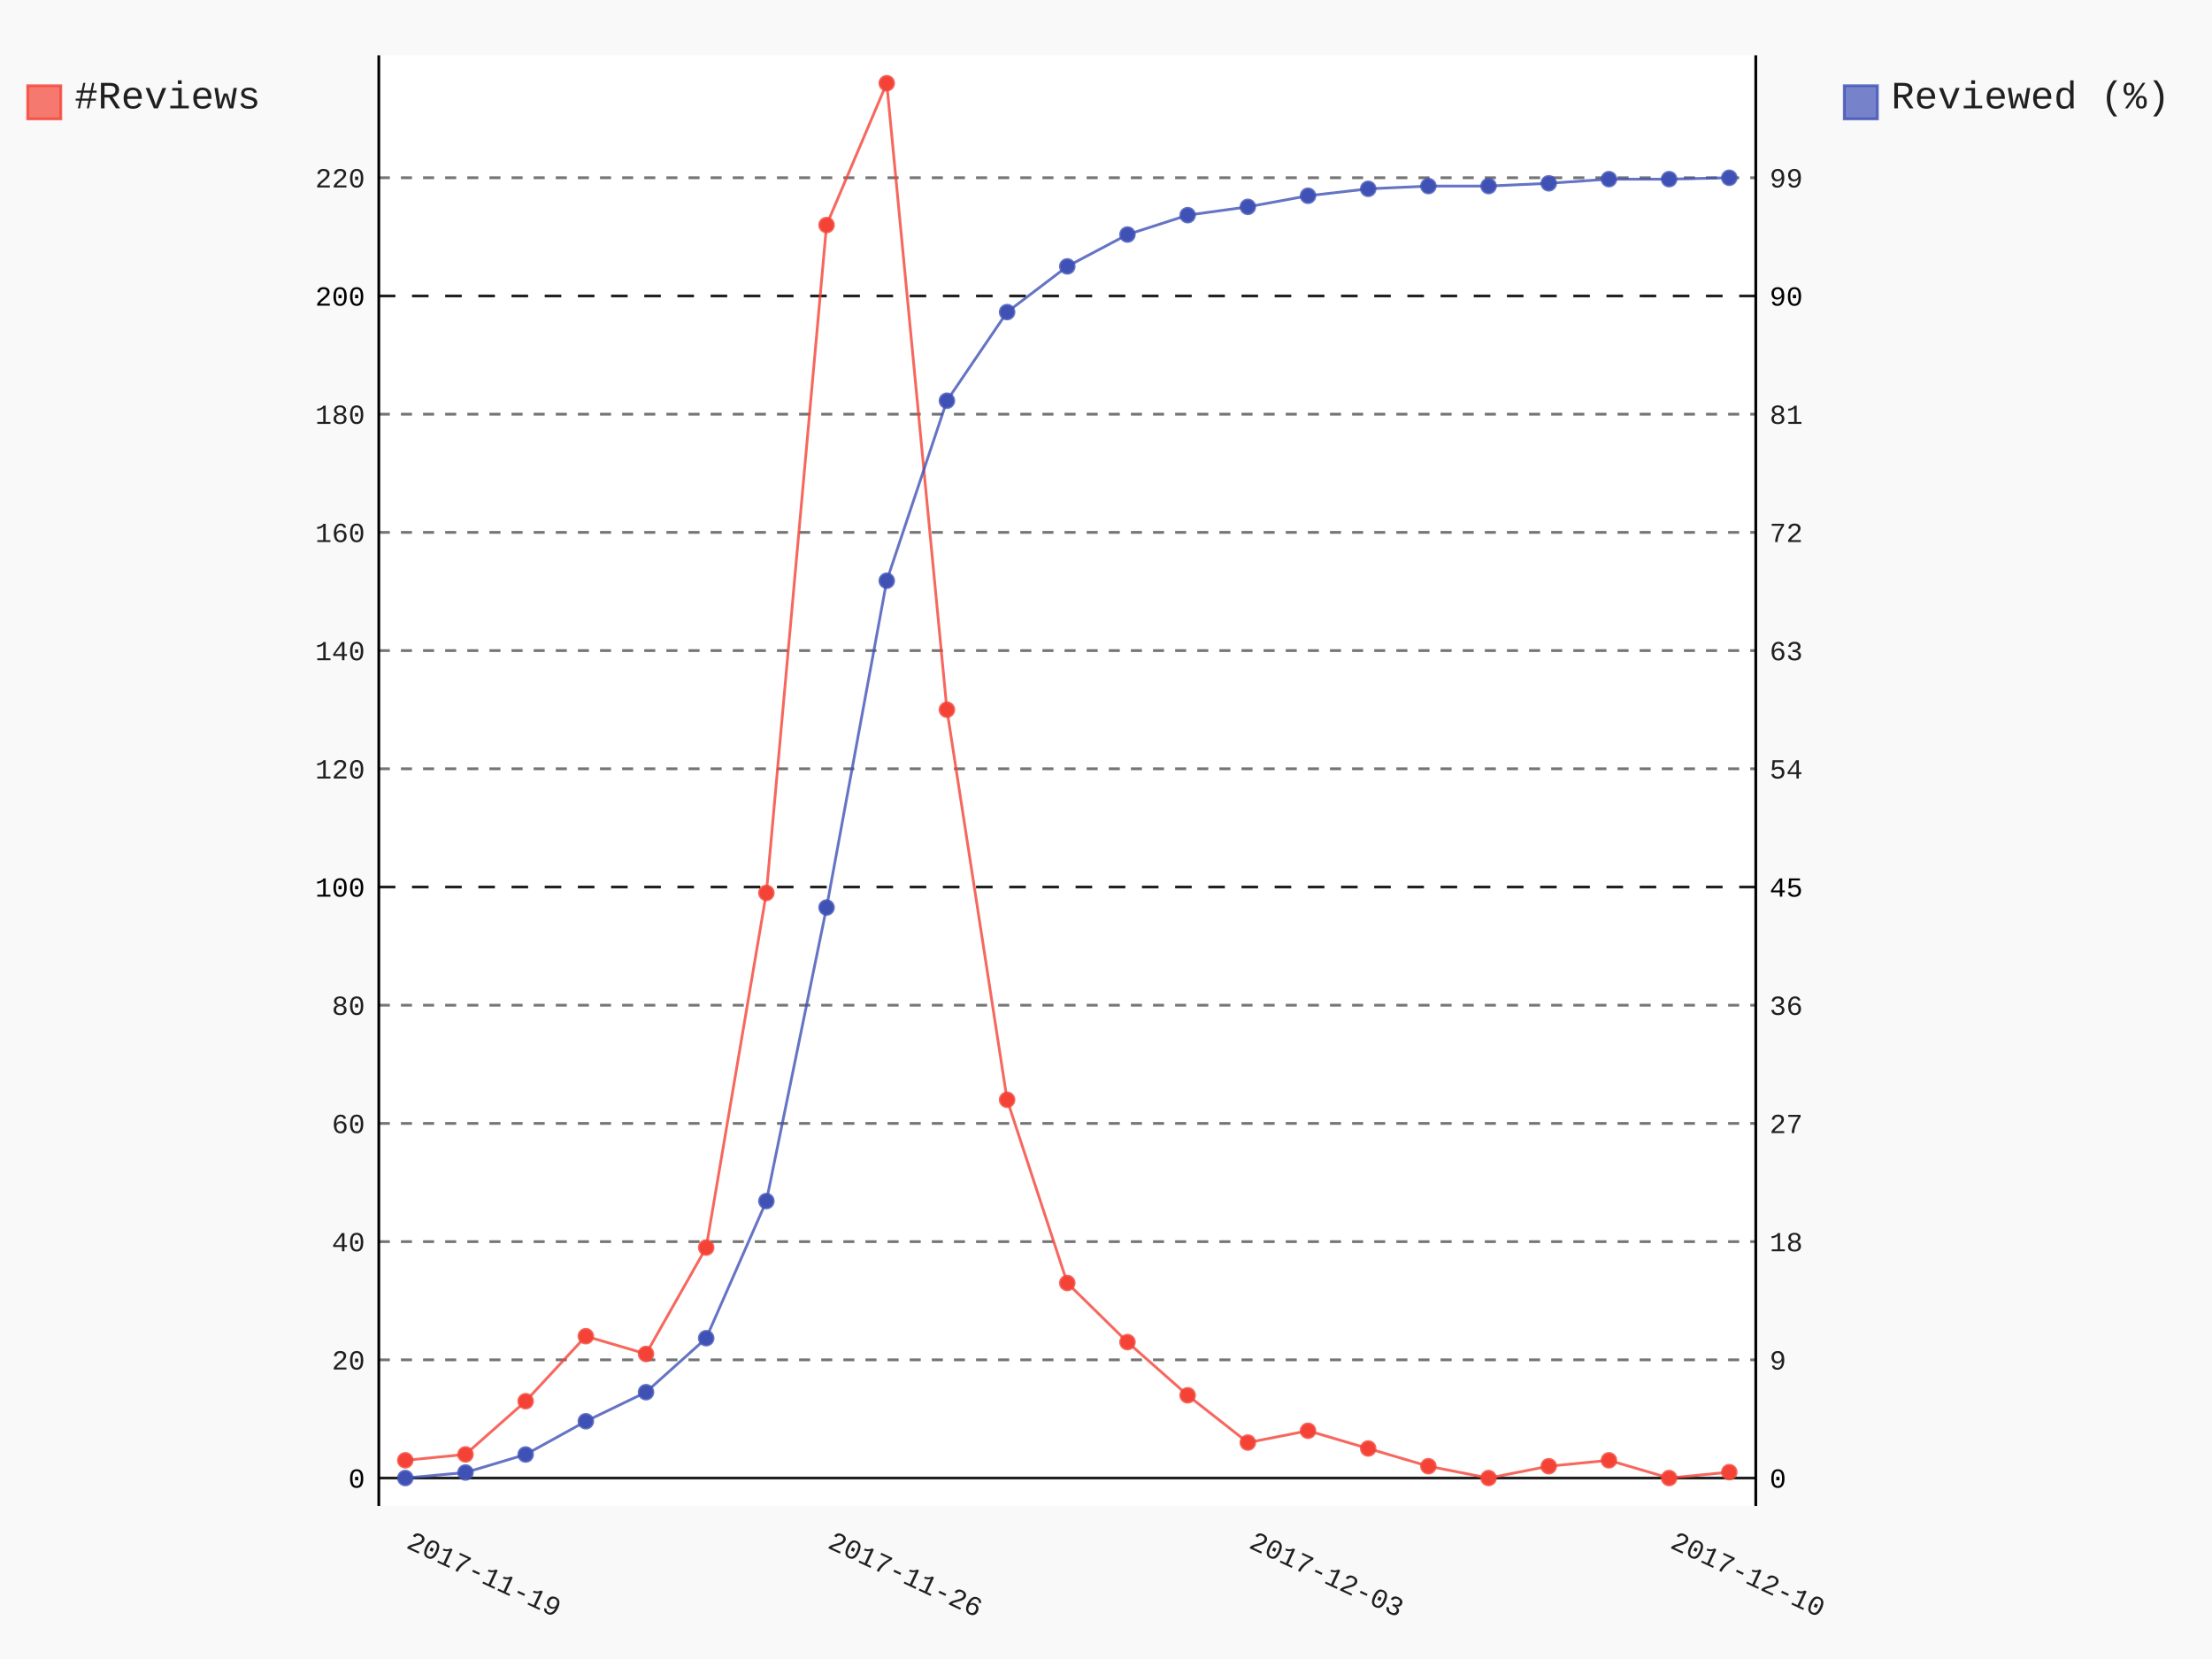
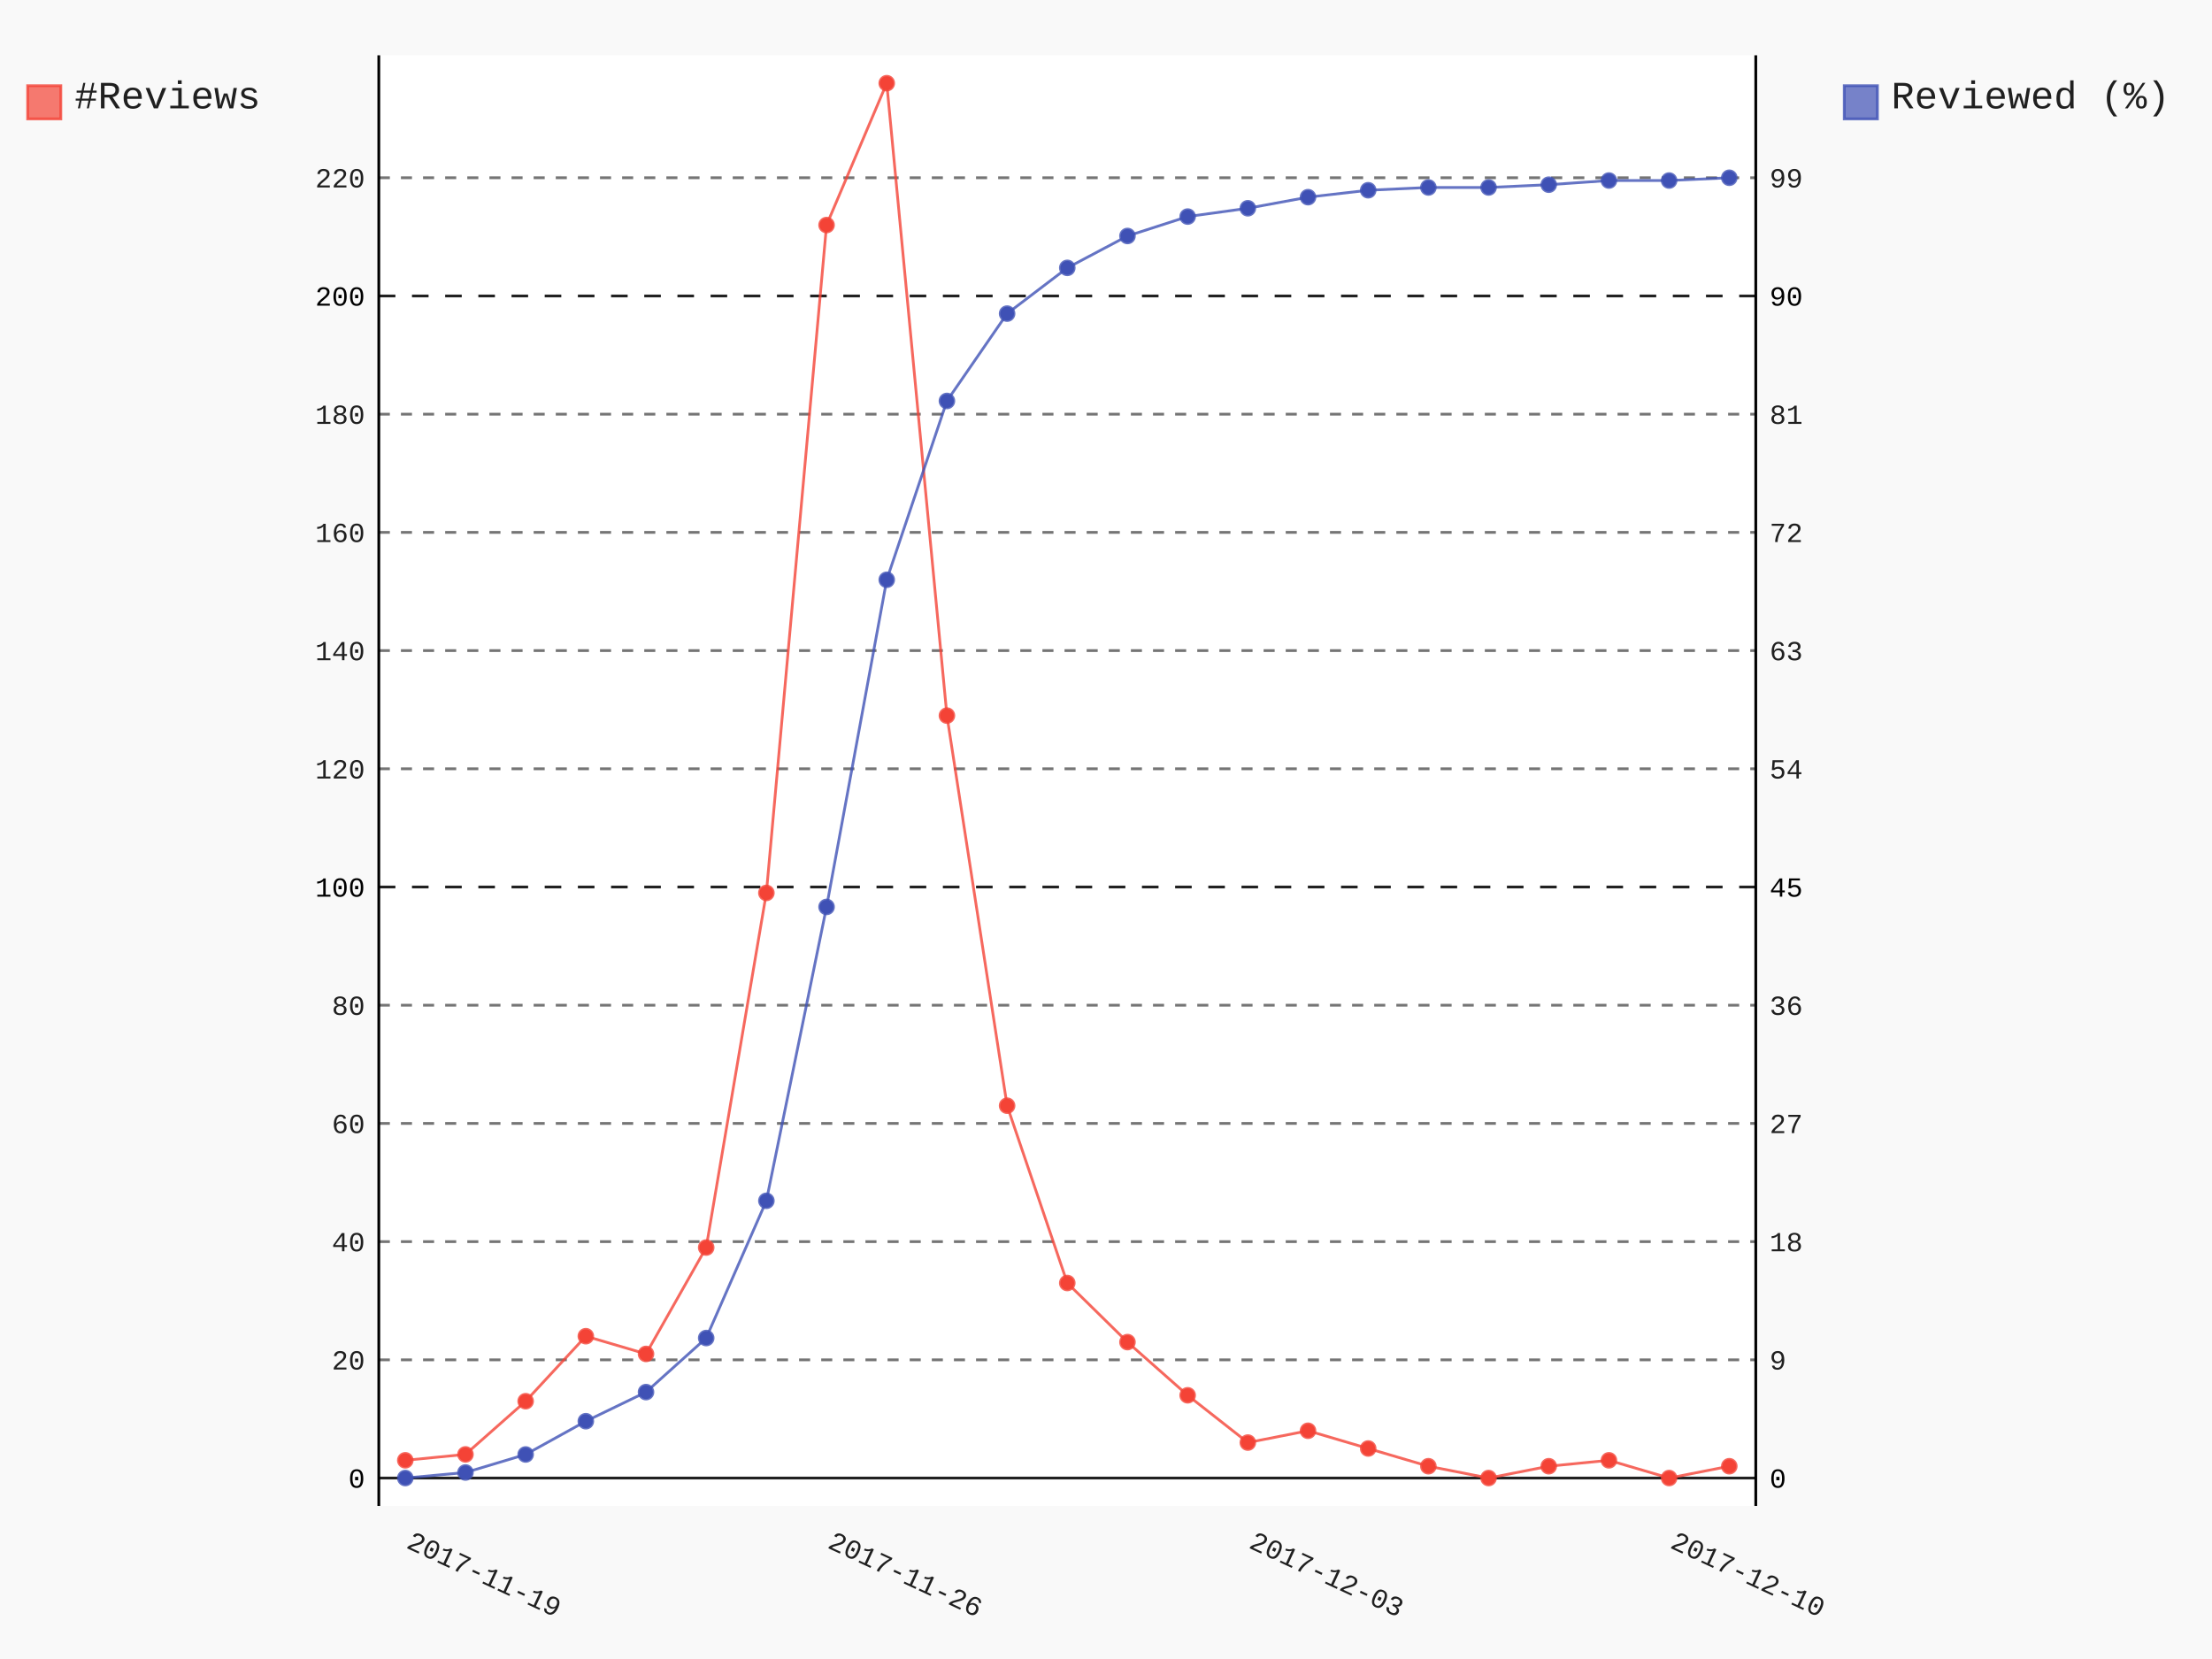
- <svg xmlns="http://www.w3.org/2000/svg" id="chart-c64538fc-a9ce-4887-8f16-b215dd933efe" class="pygal-chart" viewBox="0 0 800 600">
+ <svg xmlns="http://www.w3.org/2000/svg" id="chart-f25bbb9a-86ba-4335-851e-9cafe14e88f5" class="pygal-chart" viewBox="0 0 800 600">
  <defs>
-     <style type="text/css">#chart-c64538fc-a9ce-4887-8f16-b215dd933efe{-webkit-user-select:none;-webkit-font-smoothing:antialiased;font-family:Consolas,"Liberation Mono",Menlo,Courier,monospace}#chart-c64538fc-a9ce-4887-8f16-b215dd933efe .title{font-family:Consolas,"Liberation Mono",Menlo,Courier,monospace;font-size:16px}#chart-c64538fc-a9ce-4887-8f16-b215dd933efe .legends .legend text{font-family:Consolas,"Liberation Mono",Menlo,Courier,monospace;font-size:14px}#chart-c64538fc-a9ce-4887-8f16-b215dd933efe .axis text{font-family:Consolas,"Liberation Mono",Menlo,Courier,monospace;font-size:10px}#chart-c64538fc-a9ce-4887-8f16-b215dd933efe .axis text.major{font-family:Consolas,"Liberation Mono",Menlo,Courier,monospace;font-size:10px}#chart-c64538fc-a9ce-4887-8f16-b215dd933efe .text-overlay text.value{font-family:Consolas,"Liberation Mono",Menlo,Courier,monospace;font-size:16px}#chart-c64538fc-a9ce-4887-8f16-b215dd933efe .text-overlay text.label{font-family:Consolas,"Liberation Mono",Menlo,Courier,monospace;font-size:10px}#chart-c64538fc-a9ce-4887-8f16-b215dd933efe .tooltip{font-family:Consolas,"Liberation Mono",Menlo,Courier,monospace;font-size:14px}#chart-c64538fc-a9ce-4887-8f16-b215dd933efe text.no_data{font-family:Consolas,"Liberation Mono",Menlo,Courier,monospace;font-size:64px}
- #chart-c64538fc-a9ce-4887-8f16-b215dd933efe{background-color:rgba(249,249,249,1)}#chart-c64538fc-a9ce-4887-8f16-b215dd933efe path,#chart-c64538fc-a9ce-4887-8f16-b215dd933efe line,#chart-c64538fc-a9ce-4887-8f16-b215dd933efe rect,#chart-c64538fc-a9ce-4887-8f16-b215dd933efe circle{-webkit-transition:150ms;-moz-transition:150ms;transition:150ms}#chart-c64538fc-a9ce-4887-8f16-b215dd933efe .graph &gt; .background{fill:rgba(249,249,249,1)}#chart-c64538fc-a9ce-4887-8f16-b215dd933efe .plot &gt; .background{fill:rgba(255,255,255,1)}#chart-c64538fc-a9ce-4887-8f16-b215dd933efe .graph{fill:rgba(0,0,0,.87)}#chart-c64538fc-a9ce-4887-8f16-b215dd933efe text.no_data{fill:rgba(0,0,0,1)}#chart-c64538fc-a9ce-4887-8f16-b215dd933efe .title{fill:rgba(0,0,0,1)}#chart-c64538fc-a9ce-4887-8f16-b215dd933efe .legends .legend text{fill:rgba(0,0,0,.87)}#chart-c64538fc-a9ce-4887-8f16-b215dd933efe .legends .legend:hover text{fill:rgba(0,0,0,1)}#chart-c64538fc-a9ce-4887-8f16-b215dd933efe .axis .line{stroke:rgba(0,0,0,1)}#chart-c64538fc-a9ce-4887-8f16-b215dd933efe .axis .guide.line{stroke:rgba(0,0,0,.54)}#chart-c64538fc-a9ce-4887-8f16-b215dd933efe .axis .major.line{stroke:rgba(0,0,0,.87)}#chart-c64538fc-a9ce-4887-8f16-b215dd933efe .axis text.major{fill:rgba(0,0,0,1)}#chart-c64538fc-a9ce-4887-8f16-b215dd933efe .axis.y .guides:hover .guide.line,#chart-c64538fc-a9ce-4887-8f16-b215dd933efe .line-graph .axis.x .guides:hover .guide.line,#chart-c64538fc-a9ce-4887-8f16-b215dd933efe .stackedline-graph .axis.x .guides:hover .guide.line,#chart-c64538fc-a9ce-4887-8f16-b215dd933efe .xy-graph .axis.x .guides:hover .guide.line{stroke:rgba(0,0,0,1)}#chart-c64538fc-a9ce-4887-8f16-b215dd933efe .axis .guides:hover text{fill:rgba(0,0,0,1)}#chart-c64538fc-a9ce-4887-8f16-b215dd933efe .reactive{fill-opacity:.7;stroke-opacity:.8}#chart-c64538fc-a9ce-4887-8f16-b215dd933efe .ci{stroke:rgba(0,0,0,.87)}#chart-c64538fc-a9ce-4887-8f16-b215dd933efe .reactive.active,#chart-c64538fc-a9ce-4887-8f16-b215dd933efe .active .reactive{fill-opacity:.8;stroke-opacity:.9;stroke-width:4}#chart-c64538fc-a9ce-4887-8f16-b215dd933efe .ci .reactive.active{stroke-width:1.5}#chart-c64538fc-a9ce-4887-8f16-b215dd933efe .series text{fill:rgba(0,0,0,1)}#chart-c64538fc-a9ce-4887-8f16-b215dd933efe .tooltip rect{fill:rgba(255,255,255,1);stroke:rgba(0,0,0,1);-webkit-transition:opacity 150ms;-moz-transition:opacity 150ms;transition:opacity 150ms}#chart-c64538fc-a9ce-4887-8f16-b215dd933efe .tooltip .label{fill:rgba(0,0,0,.87)}#chart-c64538fc-a9ce-4887-8f16-b215dd933efe .tooltip .label{fill:rgba(0,0,0,.87)}#chart-c64538fc-a9ce-4887-8f16-b215dd933efe .tooltip .legend{font-size:.8em;fill:rgba(0,0,0,.54)}#chart-c64538fc-a9ce-4887-8f16-b215dd933efe .tooltip .x_label{font-size:.6em;fill:rgba(0,0,0,1)}#chart-c64538fc-a9ce-4887-8f16-b215dd933efe .tooltip .xlink{font-size:.5em;text-decoration:underline}#chart-c64538fc-a9ce-4887-8f16-b215dd933efe .tooltip .value{font-size:1.5em}#chart-c64538fc-a9ce-4887-8f16-b215dd933efe .bound{font-size:.5em}#chart-c64538fc-a9ce-4887-8f16-b215dd933efe .max-value{font-size:.75em;fill:rgba(0,0,0,.54)}#chart-c64538fc-a9ce-4887-8f16-b215dd933efe .map-element{fill:rgba(255,255,255,1);stroke:rgba(0,0,0,.54) !important}#chart-c64538fc-a9ce-4887-8f16-b215dd933efe .map-element .reactive{fill-opacity:inherit;stroke-opacity:inherit}#chart-c64538fc-a9ce-4887-8f16-b215dd933efe .color-0,#chart-c64538fc-a9ce-4887-8f16-b215dd933efe .color-0 a:visited{stroke:#F44336;fill:#F44336}#chart-c64538fc-a9ce-4887-8f16-b215dd933efe .color-1,#chart-c64538fc-a9ce-4887-8f16-b215dd933efe .color-1 a:visited{stroke:#3F51B5;fill:#3F51B5}#chart-c64538fc-a9ce-4887-8f16-b215dd933efe .text-overlay .color-0 text{fill:black}#chart-c64538fc-a9ce-4887-8f16-b215dd933efe .text-overlay .color-1 text{fill:black}
- #chart-c64538fc-a9ce-4887-8f16-b215dd933efe text.no_data{text-anchor:middle}#chart-c64538fc-a9ce-4887-8f16-b215dd933efe .guide.line{fill:none}#chart-c64538fc-a9ce-4887-8f16-b215dd933efe .centered{text-anchor:middle}#chart-c64538fc-a9ce-4887-8f16-b215dd933efe .title{text-anchor:middle}#chart-c64538fc-a9ce-4887-8f16-b215dd933efe .legends .legend text{fill-opacity:1}#chart-c64538fc-a9ce-4887-8f16-b215dd933efe .axis.x text{text-anchor:middle}#chart-c64538fc-a9ce-4887-8f16-b215dd933efe .axis.x:not(.web) text[transform]{text-anchor:start}#chart-c64538fc-a9ce-4887-8f16-b215dd933efe .axis.x:not(.web) text[transform].backwards{text-anchor:end}#chart-c64538fc-a9ce-4887-8f16-b215dd933efe .axis.y text{text-anchor:end}#chart-c64538fc-a9ce-4887-8f16-b215dd933efe .axis.y text[transform].backwards{text-anchor:start}#chart-c64538fc-a9ce-4887-8f16-b215dd933efe .axis.y2 text{text-anchor:start}#chart-c64538fc-a9ce-4887-8f16-b215dd933efe .axis.y2 text[transform].backwards{text-anchor:end}#chart-c64538fc-a9ce-4887-8f16-b215dd933efe .axis .guide.line{stroke-dasharray:4,4}#chart-c64538fc-a9ce-4887-8f16-b215dd933efe .axis .major.guide.line{stroke-dasharray:6,6}#chart-c64538fc-a9ce-4887-8f16-b215dd933efe .horizontal .axis.y .guide.line,#chart-c64538fc-a9ce-4887-8f16-b215dd933efe .horizontal .axis.y2 .guide.line,#chart-c64538fc-a9ce-4887-8f16-b215dd933efe .vertical .axis.x .guide.line{opacity:0}#chart-c64538fc-a9ce-4887-8f16-b215dd933efe .horizontal .axis.always_show .guide.line,#chart-c64538fc-a9ce-4887-8f16-b215dd933efe .vertical .axis.always_show .guide.line{opacity:1 !important}#chart-c64538fc-a9ce-4887-8f16-b215dd933efe .axis.y .guides:hover .guide.line,#chart-c64538fc-a9ce-4887-8f16-b215dd933efe .axis.y2 .guides:hover .guide.line,#chart-c64538fc-a9ce-4887-8f16-b215dd933efe .axis.x .guides:hover .guide.line{opacity:1}#chart-c64538fc-a9ce-4887-8f16-b215dd933efe .axis .guides:hover text{opacity:1}#chart-c64538fc-a9ce-4887-8f16-b215dd933efe .nofill{fill:none}#chart-c64538fc-a9ce-4887-8f16-b215dd933efe .subtle-fill{fill-opacity:.2}#chart-c64538fc-a9ce-4887-8f16-b215dd933efe .dot{stroke-width:1px;fill-opacity:1}#chart-c64538fc-a9ce-4887-8f16-b215dd933efe .dot.active{stroke-width:5px}#chart-c64538fc-a9ce-4887-8f16-b215dd933efe .dot.negative{fill:transparent}#chart-c64538fc-a9ce-4887-8f16-b215dd933efe text,#chart-c64538fc-a9ce-4887-8f16-b215dd933efe tspan{stroke:none !important}#chart-c64538fc-a9ce-4887-8f16-b215dd933efe .series text.active{opacity:1}#chart-c64538fc-a9ce-4887-8f16-b215dd933efe .tooltip rect{fill-opacity:.95;stroke-width:.5}#chart-c64538fc-a9ce-4887-8f16-b215dd933efe .tooltip text{fill-opacity:1}#chart-c64538fc-a9ce-4887-8f16-b215dd933efe .showable{visibility:hidden}#chart-c64538fc-a9ce-4887-8f16-b215dd933efe .showable.shown{visibility:visible}#chart-c64538fc-a9ce-4887-8f16-b215dd933efe .gauge-background{fill:rgba(229,229,229,1);stroke:none}#chart-c64538fc-a9ce-4887-8f16-b215dd933efe .bg-lines{stroke:rgba(249,249,249,1);stroke-width:2px}</style>
+     <style type="text/css">#chart-f25bbb9a-86ba-4335-851e-9cafe14e88f5{-webkit-user-select:none;-webkit-font-smoothing:antialiased;font-family:Consolas,"Liberation Mono",Menlo,Courier,monospace}#chart-f25bbb9a-86ba-4335-851e-9cafe14e88f5 .title{font-family:Consolas,"Liberation Mono",Menlo,Courier,monospace;font-size:16px}#chart-f25bbb9a-86ba-4335-851e-9cafe14e88f5 .legends .legend text{font-family:Consolas,"Liberation Mono",Menlo,Courier,monospace;font-size:14px}#chart-f25bbb9a-86ba-4335-851e-9cafe14e88f5 .axis text{font-family:Consolas,"Liberation Mono",Menlo,Courier,monospace;font-size:10px}#chart-f25bbb9a-86ba-4335-851e-9cafe14e88f5 .axis text.major{font-family:Consolas,"Liberation Mono",Menlo,Courier,monospace;font-size:10px}#chart-f25bbb9a-86ba-4335-851e-9cafe14e88f5 .text-overlay text.value{font-family:Consolas,"Liberation Mono",Menlo,Courier,monospace;font-size:16px}#chart-f25bbb9a-86ba-4335-851e-9cafe14e88f5 .text-overlay text.label{font-family:Consolas,"Liberation Mono",Menlo,Courier,monospace;font-size:10px}#chart-f25bbb9a-86ba-4335-851e-9cafe14e88f5 .tooltip{font-family:Consolas,"Liberation Mono",Menlo,Courier,monospace;font-size:14px}#chart-f25bbb9a-86ba-4335-851e-9cafe14e88f5 text.no_data{font-family:Consolas,"Liberation Mono",Menlo,Courier,monospace;font-size:64px}
+ #chart-f25bbb9a-86ba-4335-851e-9cafe14e88f5{background-color:rgba(249,249,249,1)}#chart-f25bbb9a-86ba-4335-851e-9cafe14e88f5 path,#chart-f25bbb9a-86ba-4335-851e-9cafe14e88f5 line,#chart-f25bbb9a-86ba-4335-851e-9cafe14e88f5 rect,#chart-f25bbb9a-86ba-4335-851e-9cafe14e88f5 circle{-webkit-transition:150ms;-moz-transition:150ms;transition:150ms}#chart-f25bbb9a-86ba-4335-851e-9cafe14e88f5 .graph &gt; .background{fill:rgba(249,249,249,1)}#chart-f25bbb9a-86ba-4335-851e-9cafe14e88f5 .plot &gt; .background{fill:rgba(255,255,255,1)}#chart-f25bbb9a-86ba-4335-851e-9cafe14e88f5 .graph{fill:rgba(0,0,0,.87)}#chart-f25bbb9a-86ba-4335-851e-9cafe14e88f5 text.no_data{fill:rgba(0,0,0,1)}#chart-f25bbb9a-86ba-4335-851e-9cafe14e88f5 .title{fill:rgba(0,0,0,1)}#chart-f25bbb9a-86ba-4335-851e-9cafe14e88f5 .legends .legend text{fill:rgba(0,0,0,.87)}#chart-f25bbb9a-86ba-4335-851e-9cafe14e88f5 .legends .legend:hover text{fill:rgba(0,0,0,1)}#chart-f25bbb9a-86ba-4335-851e-9cafe14e88f5 .axis .line{stroke:rgba(0,0,0,1)}#chart-f25bbb9a-86ba-4335-851e-9cafe14e88f5 .axis .guide.line{stroke:rgba(0,0,0,.54)}#chart-f25bbb9a-86ba-4335-851e-9cafe14e88f5 .axis .major.line{stroke:rgba(0,0,0,.87)}#chart-f25bbb9a-86ba-4335-851e-9cafe14e88f5 .axis text.major{fill:rgba(0,0,0,1)}#chart-f25bbb9a-86ba-4335-851e-9cafe14e88f5 .axis.y .guides:hover .guide.line,#chart-f25bbb9a-86ba-4335-851e-9cafe14e88f5 .line-graph .axis.x .guides:hover .guide.line,#chart-f25bbb9a-86ba-4335-851e-9cafe14e88f5 .stackedline-graph .axis.x .guides:hover .guide.line,#chart-f25bbb9a-86ba-4335-851e-9cafe14e88f5 .xy-graph .axis.x .guides:hover .guide.line{stroke:rgba(0,0,0,1)}#chart-f25bbb9a-86ba-4335-851e-9cafe14e88f5 .axis .guides:hover text{fill:rgba(0,0,0,1)}#chart-f25bbb9a-86ba-4335-851e-9cafe14e88f5 .reactive{fill-opacity:.7;stroke-opacity:.8}#chart-f25bbb9a-86ba-4335-851e-9cafe14e88f5 .ci{stroke:rgba(0,0,0,.87)}#chart-f25bbb9a-86ba-4335-851e-9cafe14e88f5 .reactive.active,#chart-f25bbb9a-86ba-4335-851e-9cafe14e88f5 .active .reactive{fill-opacity:.8;stroke-opacity:.9;stroke-width:4}#chart-f25bbb9a-86ba-4335-851e-9cafe14e88f5 .ci .reactive.active{stroke-width:1.5}#chart-f25bbb9a-86ba-4335-851e-9cafe14e88f5 .series text{fill:rgba(0,0,0,1)}#chart-f25bbb9a-86ba-4335-851e-9cafe14e88f5 .tooltip rect{fill:rgba(255,255,255,1);stroke:rgba(0,0,0,1);-webkit-transition:opacity 150ms;-moz-transition:opacity 150ms;transition:opacity 150ms}#chart-f25bbb9a-86ba-4335-851e-9cafe14e88f5 .tooltip .label{fill:rgba(0,0,0,.87)}#chart-f25bbb9a-86ba-4335-851e-9cafe14e88f5 .tooltip .label{fill:rgba(0,0,0,.87)}#chart-f25bbb9a-86ba-4335-851e-9cafe14e88f5 .tooltip .legend{font-size:.8em;fill:rgba(0,0,0,.54)}#chart-f25bbb9a-86ba-4335-851e-9cafe14e88f5 .tooltip .x_label{font-size:.6em;fill:rgba(0,0,0,1)}#chart-f25bbb9a-86ba-4335-851e-9cafe14e88f5 .tooltip .xlink{font-size:.5em;text-decoration:underline}#chart-f25bbb9a-86ba-4335-851e-9cafe14e88f5 .tooltip .value{font-size:1.5em}#chart-f25bbb9a-86ba-4335-851e-9cafe14e88f5 .bound{font-size:.5em}#chart-f25bbb9a-86ba-4335-851e-9cafe14e88f5 .max-value{font-size:.75em;fill:rgba(0,0,0,.54)}#chart-f25bbb9a-86ba-4335-851e-9cafe14e88f5 .map-element{fill:rgba(255,255,255,1);stroke:rgba(0,0,0,.54) !important}#chart-f25bbb9a-86ba-4335-851e-9cafe14e88f5 .map-element .reactive{fill-opacity:inherit;stroke-opacity:inherit}#chart-f25bbb9a-86ba-4335-851e-9cafe14e88f5 .color-0,#chart-f25bbb9a-86ba-4335-851e-9cafe14e88f5 .color-0 a:visited{stroke:#F44336;fill:#F44336}#chart-f25bbb9a-86ba-4335-851e-9cafe14e88f5 .color-1,#chart-f25bbb9a-86ba-4335-851e-9cafe14e88f5 .color-1 a:visited{stroke:#3F51B5;fill:#3F51B5}#chart-f25bbb9a-86ba-4335-851e-9cafe14e88f5 .text-overlay .color-0 text{fill:black}#chart-f25bbb9a-86ba-4335-851e-9cafe14e88f5 .text-overlay .color-1 text{fill:black}
+ #chart-f25bbb9a-86ba-4335-851e-9cafe14e88f5 text.no_data{text-anchor:middle}#chart-f25bbb9a-86ba-4335-851e-9cafe14e88f5 .guide.line{fill:none}#chart-f25bbb9a-86ba-4335-851e-9cafe14e88f5 .centered{text-anchor:middle}#chart-f25bbb9a-86ba-4335-851e-9cafe14e88f5 .title{text-anchor:middle}#chart-f25bbb9a-86ba-4335-851e-9cafe14e88f5 .legends .legend text{fill-opacity:1}#chart-f25bbb9a-86ba-4335-851e-9cafe14e88f5 .axis.x text{text-anchor:middle}#chart-f25bbb9a-86ba-4335-851e-9cafe14e88f5 .axis.x:not(.web) text[transform]{text-anchor:start}#chart-f25bbb9a-86ba-4335-851e-9cafe14e88f5 .axis.x:not(.web) text[transform].backwards{text-anchor:end}#chart-f25bbb9a-86ba-4335-851e-9cafe14e88f5 .axis.y text{text-anchor:end}#chart-f25bbb9a-86ba-4335-851e-9cafe14e88f5 .axis.y text[transform].backwards{text-anchor:start}#chart-f25bbb9a-86ba-4335-851e-9cafe14e88f5 .axis.y2 text{text-anchor:start}#chart-f25bbb9a-86ba-4335-851e-9cafe14e88f5 .axis.y2 text[transform].backwards{text-anchor:end}#chart-f25bbb9a-86ba-4335-851e-9cafe14e88f5 .axis .guide.line{stroke-dasharray:4,4}#chart-f25bbb9a-86ba-4335-851e-9cafe14e88f5 .axis .major.guide.line{stroke-dasharray:6,6}#chart-f25bbb9a-86ba-4335-851e-9cafe14e88f5 .horizontal .axis.y .guide.line,#chart-f25bbb9a-86ba-4335-851e-9cafe14e88f5 .horizontal .axis.y2 .guide.line,#chart-f25bbb9a-86ba-4335-851e-9cafe14e88f5 .vertical .axis.x .guide.line{opacity:0}#chart-f25bbb9a-86ba-4335-851e-9cafe14e88f5 .horizontal .axis.always_show .guide.line,#chart-f25bbb9a-86ba-4335-851e-9cafe14e88f5 .vertical .axis.always_show .guide.line{opacity:1 !important}#chart-f25bbb9a-86ba-4335-851e-9cafe14e88f5 .axis.y .guides:hover .guide.line,#chart-f25bbb9a-86ba-4335-851e-9cafe14e88f5 .axis.y2 .guides:hover .guide.line,#chart-f25bbb9a-86ba-4335-851e-9cafe14e88f5 .axis.x .guides:hover .guide.line{opacity:1}#chart-f25bbb9a-86ba-4335-851e-9cafe14e88f5 .axis .guides:hover text{opacity:1}#chart-f25bbb9a-86ba-4335-851e-9cafe14e88f5 .nofill{fill:none}#chart-f25bbb9a-86ba-4335-851e-9cafe14e88f5 .subtle-fill{fill-opacity:.2}#chart-f25bbb9a-86ba-4335-851e-9cafe14e88f5 .dot{stroke-width:1px;fill-opacity:1}#chart-f25bbb9a-86ba-4335-851e-9cafe14e88f5 .dot.active{stroke-width:5px}#chart-f25bbb9a-86ba-4335-851e-9cafe14e88f5 .dot.negative{fill:transparent}#chart-f25bbb9a-86ba-4335-851e-9cafe14e88f5 text,#chart-f25bbb9a-86ba-4335-851e-9cafe14e88f5 tspan{stroke:none !important}#chart-f25bbb9a-86ba-4335-851e-9cafe14e88f5 .series text.active{opacity:1}#chart-f25bbb9a-86ba-4335-851e-9cafe14e88f5 .tooltip rect{fill-opacity:.95;stroke-width:.5}#chart-f25bbb9a-86ba-4335-851e-9cafe14e88f5 .tooltip text{fill-opacity:1}#chart-f25bbb9a-86ba-4335-851e-9cafe14e88f5 .showable{visibility:hidden}#chart-f25bbb9a-86ba-4335-851e-9cafe14e88f5 .showable.shown{visibility:visible}#chart-f25bbb9a-86ba-4335-851e-9cafe14e88f5 .gauge-background{fill:rgba(229,229,229,1);stroke:none}#chart-f25bbb9a-86ba-4335-851e-9cafe14e88f5 .bg-lines{stroke:rgba(249,249,249,1);stroke-width:2px}</style>
  </defs>
  <g class="graph dateline-graph vertical">
    <rect class="background" height="600" width="800" x="0" y="0" />
    <g class="plot" transform="translate(137, 20)">
      <rect class="background" height="524.643" width="498.0" x="0" y="0" />
      <g class="axis y always_show">
        <g class="guides">
          <path class="axis major line" d="M0 514.554 h498" />
          <text class="major" x="-5" y="518.054">0</text>
        </g>
        <g class="guides">
          <path class="guide line" d="M0 471.802 h498" />
          <text class="" x="-5" y="475.302">20</text>
        </g>
        <g class="guides">
          <path class="guide line" d="M0 429.051 h498" />
          <text class="" x="-5" y="432.551">40</text>
        </g>
        <g class="guides">
          <path class="guide line" d="M0 386.3 h498" />
          <text class="" x="-5" y="389.8">60</text>
        </g>
        <g class="guides">
          <path class="guide line" d="M0 343.549 h498" />
          <text class="" x="-5" y="347.049">80</text>
        </g>
        <g class="guides">
          <path class="major guide line" d="M0 300.798 h498" />
          <text class="major" x="-5" y="304.298">100</text>
        </g>
        <g class="guides">
          <path class="guide line" d="M0 258.046 h498" />
          <text class="" x="-5" y="261.546">120</text>
        </g>
        <g class="guides">
          <path class="guide line" d="M0 215.295 h498" />
          <text class="" x="-5" y="218.795">140</text>
        </g>
        <g class="guides">
          <path class="guide line" d="M0 172.544 h498" />
          <text class="" x="-5" y="176.044">160</text>
        </g>
        <g class="guides">
          <path class="guide line" d="M0 129.793 h498" />
          <text class="" x="-5" y="133.293">180</text>
        </g>
        <g class="guides">
          <path class="major guide line" d="M0 87.041 h498" />
          <text class="major" x="-5" y="90.541">200</text>
        </g>
        <g class="guides">
          <path class="guide line" d="M0 44.29 h498" />
          <text class="" x="-5" y="47.79">220</text>
        </g>
      </g>
      <g class="axis y2">
        <g class="guides">
          <text class="major" x="503.0" y="518.054">0</text>
        </g>
        <g class="guides">
          <text class="" x="503.0" y="475.302">9</text>
        </g>
        <g class="guides">
          <text class="" x="503.0" y="432.551">18</text>
        </g>
        <g class="guides">
          <text class="" x="503.0" y="389.8">27</text>
        </g>
        <g class="guides">
          <text class="" x="503.0" y="347.049">36</text>
        </g>
        <g class="guides">
          <text class="major" x="503.0" y="304.298">45</text>
        </g>
        <g class="guides">
          <text class="" x="503.0" y="261.546">54</text>
        </g>
        <g class="guides">
          <text class="" x="503.0" y="218.795">63</text>
        </g>
        <g class="guides">
          <text class="" x="503.0" y="176.044">72</text>
        </g>
        <g class="guides">
          <text class="" x="503.0" y="133.293">81</text>
        </g>
        <g class="guides">
          <text class="major" x="503.0" y="90.541">90</text>
        </g>
        <g class="guides">
          <text class="" x="503.0" y="47.79">99</text>
        </g>
      </g>
      <g class="axis x">
        <path class="line" d="M0 0 v524.643" />
        <g class="guides">
          <path class="guide line" d="M9.577 0 v524.643" />
          <text class="" x="9.577" y="539.643" transform="rotate(25 9.576923 539.6429)">2017-11-19</text>
        </g>
        <g class="guides">
          <path class="guide line" d="M161.937 0 v524.643" />
          <text class="" x="161.937" y="539.643" transform="rotate(25 161.9371 539.6429)">2017-11-26</text>
        </g>
        <g class="guides">
          <path class="guide line" d="M314.297 0 v524.643" />
          <text class="" x="314.297" y="539.643" transform="rotate(25 314.2972 539.6429)">2017-12-03</text>
        </g>
        <g class="guides">
          <path class="guide line" d="M466.657 0 v524.643" />
          <text class="" x="466.657" y="539.643" transform="rotate(25 466.6573 539.6429)">2017-12-10</text>
        </g>
        <path class="line" d="M498 0 v524.643" />
      </g>
      <g class="series serie-0 color-0">
-         <path class="line reactive nofill" d="M9.577 508.141 L31.343 506.003 53.108 486.765 74.874 463.252 96.64 469.665 118.406 431.189 140.171 302.935 161.937 61.391 183.703 10.089 205.469 236.671 227.234 377.75 249 444.014 270.766 465.39 292.531 484.628 314.297 501.728 336.063 497.453 357.829 503.866 379.594 510.278 401.36 514.554 423.126 510.278 444.892 508.141 466.657 514.554 488.423 512.416" />
+         <path class="line reactive nofill" d="M9.577 508.141 L31.343 506.003 53.108 486.765 74.874 463.252 96.64 469.665 118.406 431.189 140.171 302.935 161.937 61.391 183.703 10.089 205.469 238.808 227.234 379.887 249 444.014 270.766 465.39 292.531 484.628 314.297 501.728 336.063 497.453 357.829 503.866 379.594 510.278 401.36 514.554 423.126 510.278 444.892 508.141 466.657 514.554 488.423 510.278" />
      </g>
      <g class="series serie-1 color-1">
-         <path class="line reactive nofill" d="M9.577 514.554 L31.343 512.55 53.108 506.04 74.874 494.02 96.64 483.503 118.406 463.972 140.171 414.391 161.937 308.219 183.703 190.027 205.469 124.921 227.234 92.869 249 76.342 270.766 64.824 292.531 57.812 314.297 54.807 336.063 50.801 357.829 48.297 379.594 47.295 401.36 47.295 423.126 46.294 444.892 44.791 466.657 44.791 488.423 44.29" />
+         <path class="line reactive nofill" d="M9.577 514.554 L31.343 512.548 53.108 506.031 74.874 493.998 96.64 483.47 118.406 463.918 140.171 414.284 161.937 307.999 183.703 189.681 205.469 125.007 227.234 93.422 249 76.878 270.766 65.347 292.531 58.328 314.297 55.32 336.063 51.309 357.829 48.802 379.594 47.8 401.36 47.8 423.126 46.797 444.892 45.293 466.657 45.293 488.423 44.29" />
      </g>
    </g>
    <g class="titles" />
    <g class="plot overlay" transform="translate(137, 20)">
      <g class="series serie-0 color-0">
        <g class="dots">
          <circle class="dot reactive tooltip-trigger" cx="9.577" cy="508.141" r="2.5" />
        </g>
        <g class="dots">
          <circle class="dot reactive tooltip-trigger" cx="31.343" cy="506.003" r="2.5" />
        </g>
        <g class="dots">
          <circle class="dot reactive tooltip-trigger" cx="53.108" cy="486.765" r="2.5" />
        </g>
        <g class="dots">
          <circle class="dot reactive tooltip-trigger" cx="74.874" cy="463.252" r="2.5" />
        </g>
        <g class="dots">
          <circle class="dot reactive tooltip-trigger" cx="96.64" cy="469.665" r="2.5" />
        </g>
        <g class="dots">
          <circle class="dot reactive tooltip-trigger" cx="118.406" cy="431.189" r="2.5" />
        </g>
        <g class="dots">
          <circle class="dot reactive tooltip-trigger" cx="140.171" cy="302.935" r="2.5" />
        </g>
        <g class="dots">
          <circle class="dot reactive tooltip-trigger" cx="161.937" cy="61.391" r="2.5" />
        </g>
        <g class="dots">
          <circle class="dot reactive tooltip-trigger" cx="183.703" cy="10.089" r="2.5" />
        </g>
        <g class="dots">
-           <circle class="dot reactive tooltip-trigger" cx="205.469" cy="236.671" r="2.5" />
-         </g>
-         <g class="dots">
-           <circle class="dot reactive tooltip-trigger" cx="227.234" cy="377.75" r="2.5" />
+           <circle class="dot reactive tooltip-trigger" cx="205.469" cy="238.808" r="2.5" />
+         </g>
+         <g class="dots">
+           <circle class="dot reactive tooltip-trigger" cx="227.234" cy="379.887" r="2.5" />
        </g>
        <g class="dots">
          <circle class="dot reactive tooltip-trigger" cx="249.0" cy="444.014" r="2.5" />
        </g>
        <g class="dots">
          <circle class="dot reactive tooltip-trigger" cx="270.766" cy="465.39" r="2.5" />
        </g>
        <g class="dots">
          <circle class="dot reactive tooltip-trigger" cx="292.531" cy="484.628" r="2.5" />
        </g>
        <g class="dots">
          <circle class="dot reactive tooltip-trigger" cx="314.297" cy="501.728" r="2.5" />
        </g>
        <g class="dots">
          <circle class="dot reactive tooltip-trigger" cx="336.063" cy="497.453" r="2.5" />
        </g>
        <g class="dots">
          <circle class="dot reactive tooltip-trigger" cx="357.829" cy="503.866" r="2.5" />
        </g>
        <g class="dots">
          <circle class="dot reactive tooltip-trigger" cx="379.594" cy="510.278" r="2.5" />
        </g>
        <g class="dots">
          <circle class="dot reactive tooltip-trigger" cx="401.36" cy="514.554" r="2.5" />
        </g>
        <g class="dots">
          <circle class="dot reactive tooltip-trigger" cx="423.126" cy="510.278" r="2.5" />
        </g>
        <g class="dots">
          <circle class="dot reactive tooltip-trigger" cx="444.892" cy="508.141" r="2.5" />
        </g>
        <g class="dots">
          <circle class="dot reactive tooltip-trigger" cx="466.657" cy="514.554" r="2.5" />
        </g>
        <g class="dots">
-           <circle class="dot reactive tooltip-trigger" cx="488.423" cy="512.416" r="2.5" />
+           <circle class="dot reactive tooltip-trigger" cx="488.423" cy="510.278" r="2.5" />
        </g>
      </g>
      <g class="series serie-1 color-1">
        <g class="dots">
          <circle class="dot reactive tooltip-trigger" cx="9.577" cy="514.554" r="2.5" />
        </g>
        <g class="dots">
-           <circle class="dot reactive tooltip-trigger" cx="31.343" cy="512.55" r="2.5" />
-         </g>
-         <g class="dots">
-           <circle class="dot reactive tooltip-trigger" cx="53.108" cy="506.04" r="2.5" />
-         </g>
-         <g class="dots">
-           <circle class="dot reactive tooltip-trigger" cx="74.874" cy="494.02" r="2.5" />
-         </g>
-         <g class="dots">
-           <circle class="dot reactive tooltip-trigger" cx="96.64" cy="483.503" r="2.5" />
-         </g>
-         <g class="dots">
-           <circle class="dot reactive tooltip-trigger" cx="118.406" cy="463.972" r="2.5" />
-         </g>
-         <g class="dots">
-           <circle class="dot reactive tooltip-trigger" cx="140.171" cy="414.391" r="2.5" />
-         </g>
-         <g class="dots">
-           <circle class="dot reactive tooltip-trigger" cx="161.937" cy="308.219" r="2.5" />
-         </g>
-         <g class="dots">
-           <circle class="dot reactive tooltip-trigger" cx="183.703" cy="190.027" r="2.5" />
-         </g>
-         <g class="dots">
-           <circle class="dot reactive tooltip-trigger" cx="205.469" cy="124.921" r="2.5" />
-         </g>
-         <g class="dots">
-           <circle class="dot reactive tooltip-trigger" cx="227.234" cy="92.869" r="2.5" />
-         </g>
-         <g class="dots">
-           <circle class="dot reactive tooltip-trigger" cx="249.0" cy="76.342" r="2.5" />
-         </g>
-         <g class="dots">
-           <circle class="dot reactive tooltip-trigger" cx="270.766" cy="64.824" r="2.5" />
-         </g>
-         <g class="dots">
-           <circle class="dot reactive tooltip-trigger" cx="292.531" cy="57.812" r="2.5" />
-         </g>
-         <g class="dots">
-           <circle class="dot reactive tooltip-trigger" cx="314.297" cy="54.807" r="2.5" />
-         </g>
-         <g class="dots">
-           <circle class="dot reactive tooltip-trigger" cx="336.063" cy="50.801" r="2.5" />
-         </g>
-         <g class="dots">
-           <circle class="dot reactive tooltip-trigger" cx="357.829" cy="48.297" r="2.5" />
-         </g>
-         <g class="dots">
-           <circle class="dot reactive tooltip-trigger" cx="379.594" cy="47.295" r="2.5" />
-         </g>
-         <g class="dots">
-           <circle class="dot reactive tooltip-trigger" cx="401.36" cy="47.295" r="2.5" />
-         </g>
-         <g class="dots">
-           <circle class="dot reactive tooltip-trigger" cx="423.126" cy="46.294" r="2.5" />
-         </g>
-         <g class="dots">
-           <circle class="dot reactive tooltip-trigger" cx="444.892" cy="44.791" r="2.5" />
-         </g>
-         <g class="dots">
-           <circle class="dot reactive tooltip-trigger" cx="466.657" cy="44.791" r="2.5" />
+           <circle class="dot reactive tooltip-trigger" cx="31.343" cy="512.548" r="2.5" />
+         </g>
+         <g class="dots">
+           <circle class="dot reactive tooltip-trigger" cx="53.108" cy="506.031" r="2.5" />
+         </g>
+         <g class="dots">
+           <circle class="dot reactive tooltip-trigger" cx="74.874" cy="493.998" r="2.5" />
+         </g>
+         <g class="dots">
+           <circle class="dot reactive tooltip-trigger" cx="96.64" cy="483.47" r="2.5" />
+         </g>
+         <g class="dots">
+           <circle class="dot reactive tooltip-trigger" cx="118.406" cy="463.918" r="2.5" />
+         </g>
+         <g class="dots">
+           <circle class="dot reactive tooltip-trigger" cx="140.171" cy="414.284" r="2.5" />
+         </g>
+         <g class="dots">
+           <circle class="dot reactive tooltip-trigger" cx="161.937" cy="307.999" r="2.5" />
+         </g>
+         <g class="dots">
+           <circle class="dot reactive tooltip-trigger" cx="183.703" cy="189.681" r="2.5" />
+         </g>
+         <g class="dots">
+           <circle class="dot reactive tooltip-trigger" cx="205.469" cy="125.007" r="2.5" />
+         </g>
+         <g class="dots">
+           <circle class="dot reactive tooltip-trigger" cx="227.234" cy="93.422" r="2.5" />
+         </g>
+         <g class="dots">
+           <circle class="dot reactive tooltip-trigger" cx="249.0" cy="76.878" r="2.5" />
+         </g>
+         <g class="dots">
+           <circle class="dot reactive tooltip-trigger" cx="270.766" cy="65.347" r="2.5" />
+         </g>
+         <g class="dots">
+           <circle class="dot reactive tooltip-trigger" cx="292.531" cy="58.328" r="2.5" />
+         </g>
+         <g class="dots">
+           <circle class="dot reactive tooltip-trigger" cx="314.297" cy="55.32" r="2.5" />
+         </g>
+         <g class="dots">
+           <circle class="dot reactive tooltip-trigger" cx="336.063" cy="51.309" r="2.5" />
+         </g>
+         <g class="dots">
+           <circle class="dot reactive tooltip-trigger" cx="357.829" cy="48.802" r="2.5" />
+         </g>
+         <g class="dots">
+           <circle class="dot reactive tooltip-trigger" cx="379.594" cy="47.8" r="2.5" />
+         </g>
+         <g class="dots">
+           <circle class="dot reactive tooltip-trigger" cx="401.36" cy="47.8" r="2.5" />
+         </g>
+         <g class="dots">
+           <circle class="dot reactive tooltip-trigger" cx="423.126" cy="46.797" r="2.5" />
+         </g>
+         <g class="dots">
+           <circle class="dot reactive tooltip-trigger" cx="444.892" cy="45.293" r="2.5" />
+         </g>
+         <g class="dots">
+           <circle class="dot reactive tooltip-trigger" cx="466.657" cy="45.293" r="2.5" />
        </g>
        <g class="dots">
          <circle class="dot reactive tooltip-trigger" cx="488.423" cy="44.29" r="2.5" />
        </g>
      </g>
    </g>
    <g class="plot text-overlay" transform="translate(137, 20)">
      <g class="series serie-0 color-0" />
      <g class="series serie-1 color-1" />
    </g>
    <g class="plot tooltip-overlay" transform="translate(137, 20)">
      <g class="tooltip" style="opacity: 0" transform="translate(0 0)">
        <rect class="tooltip-box" height="0" rx="0" ry="0" width="0" />
        <g class="text" />
      </g>
    </g>
    <g class="legends" transform="translate(10, 30)">
      <g class="legend reactive activate-serie" id="activate-serie-0">
        <rect class="color-0 reactive" height="12" width="12" x="0.0" y="1.0" />
        <text x="17.0" y="9.2">#Reviews</text>
      </g>
    </g>
    <g class="legends" transform="translate(667, 30)">
      <g class="legend reactive activate-serie" id="activate-serie-1">
        <rect class="color-1 reactive" height="12" width="12" x="0.0" y="1.0" />
        <text x="17.0" y="9.2">Reviewed (%)</text>
      </g>
    </g>
  </g>
</svg>
